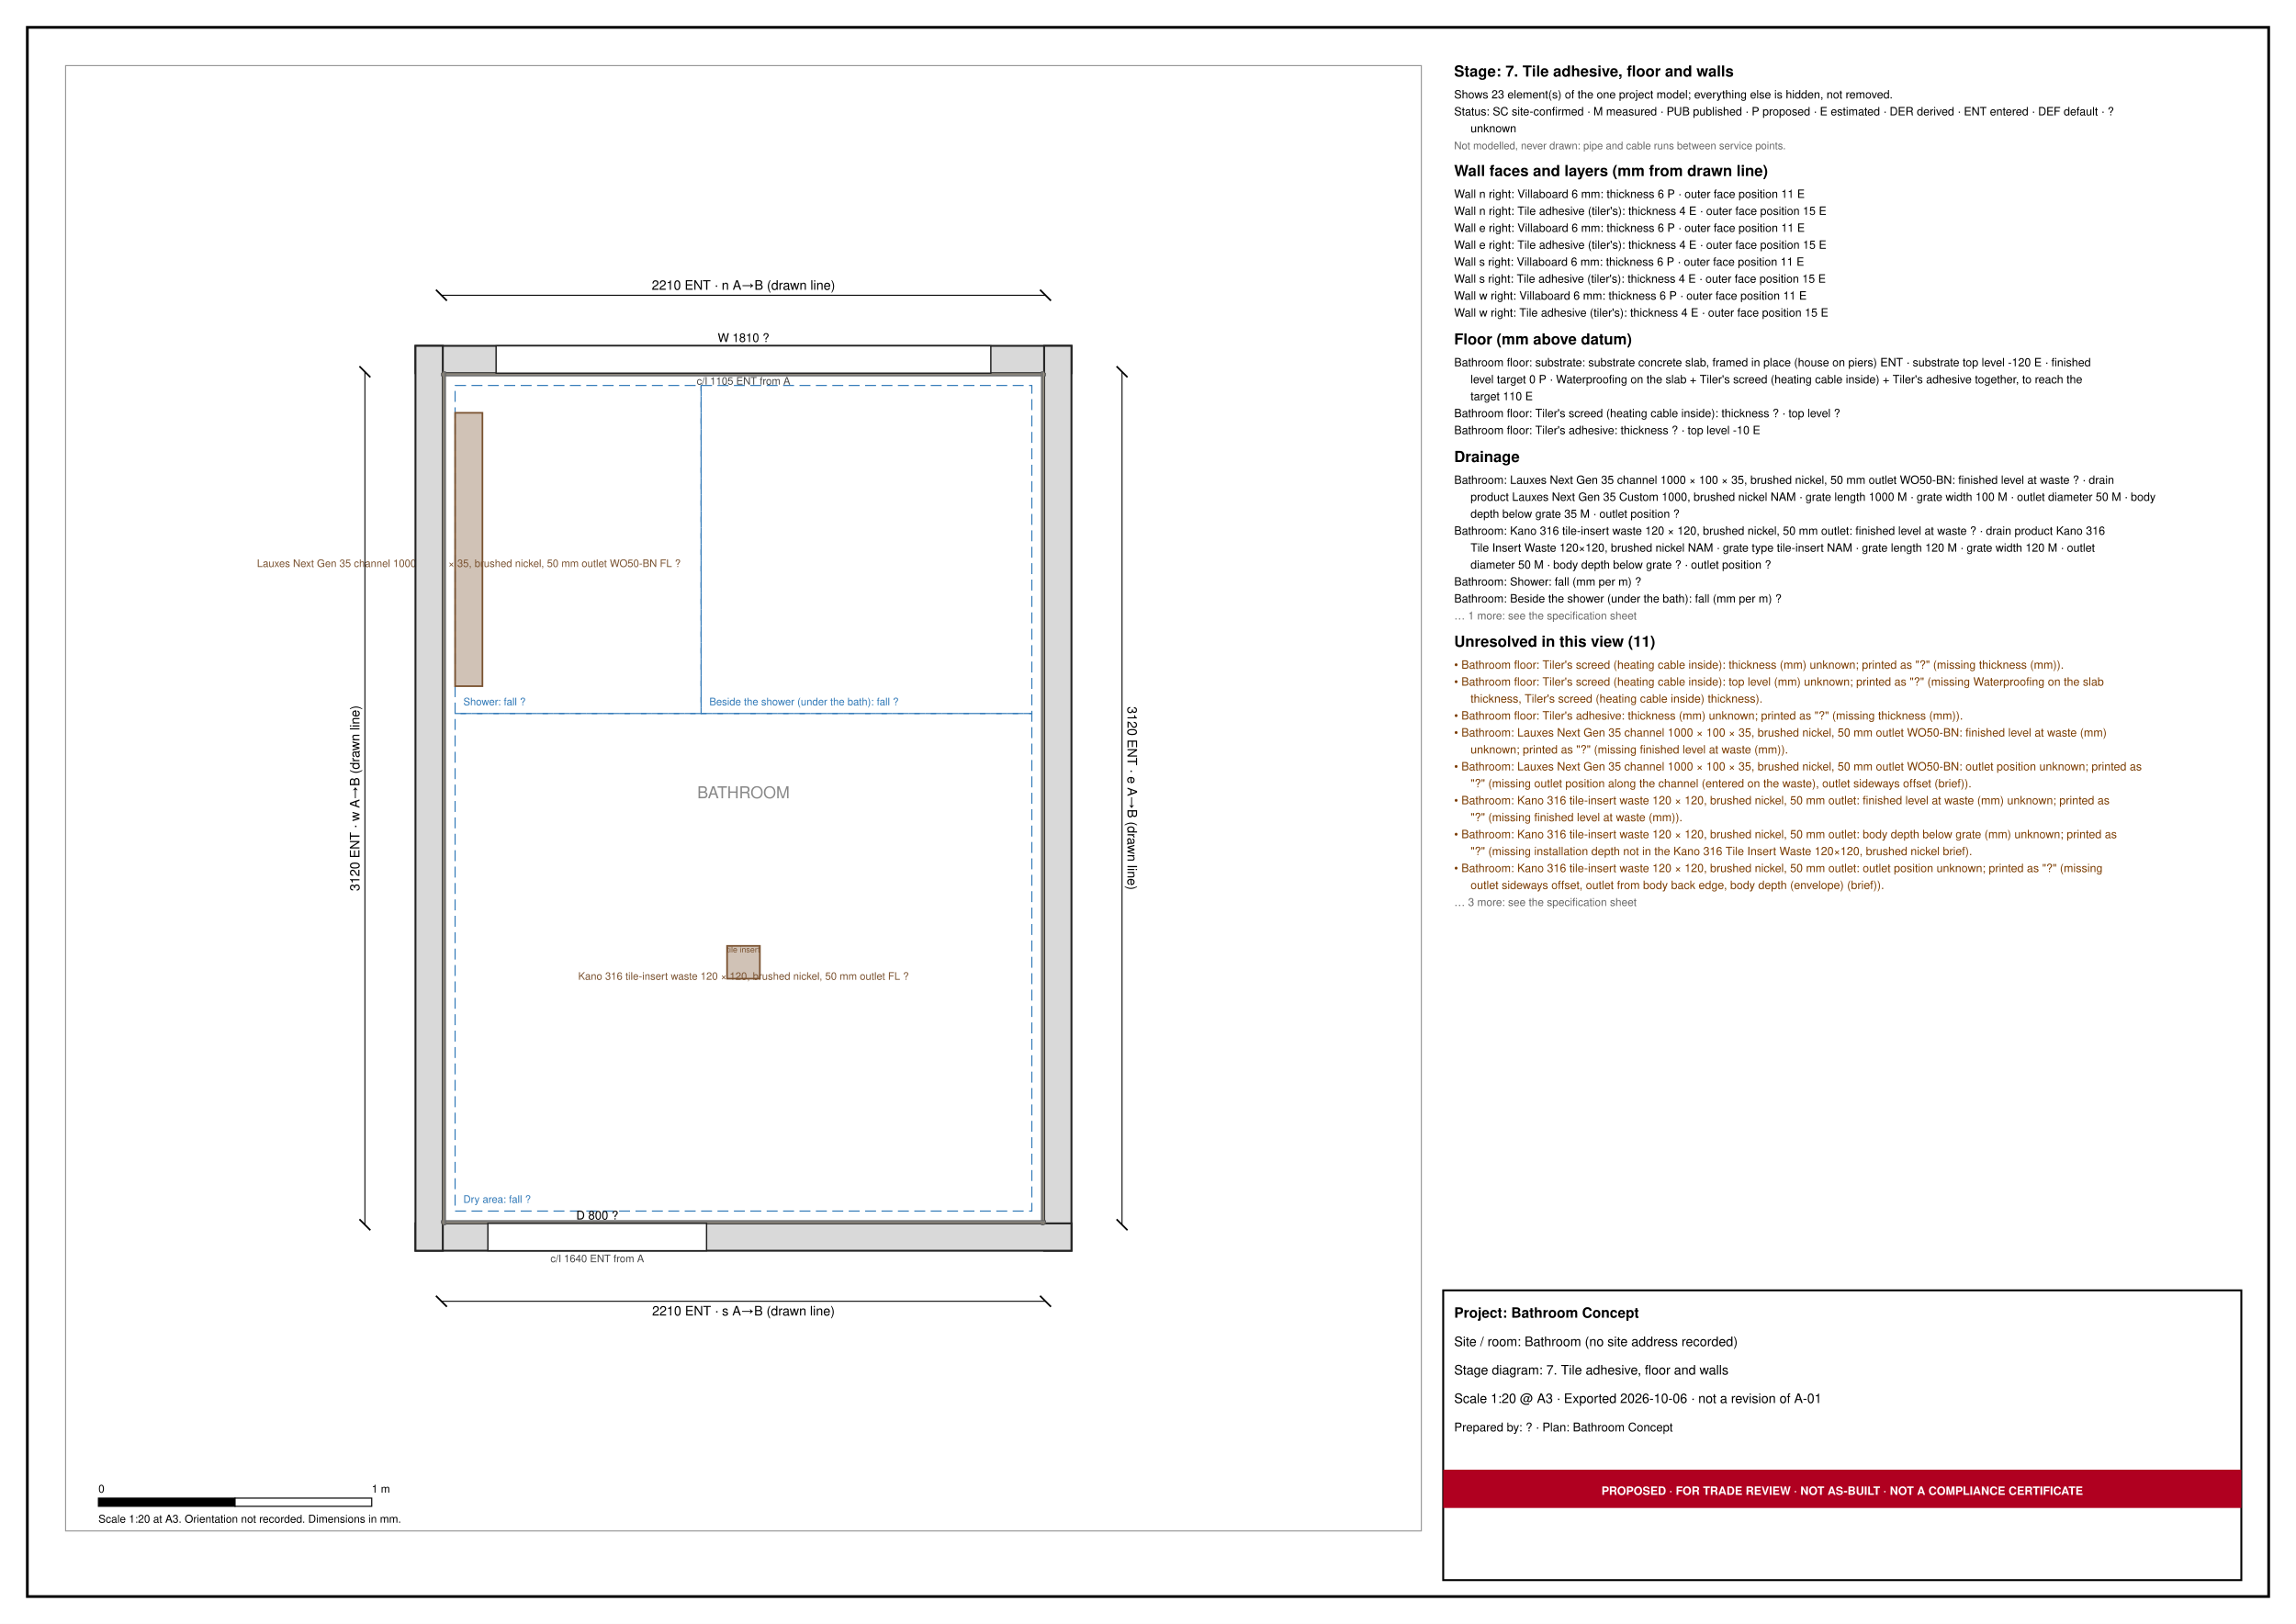
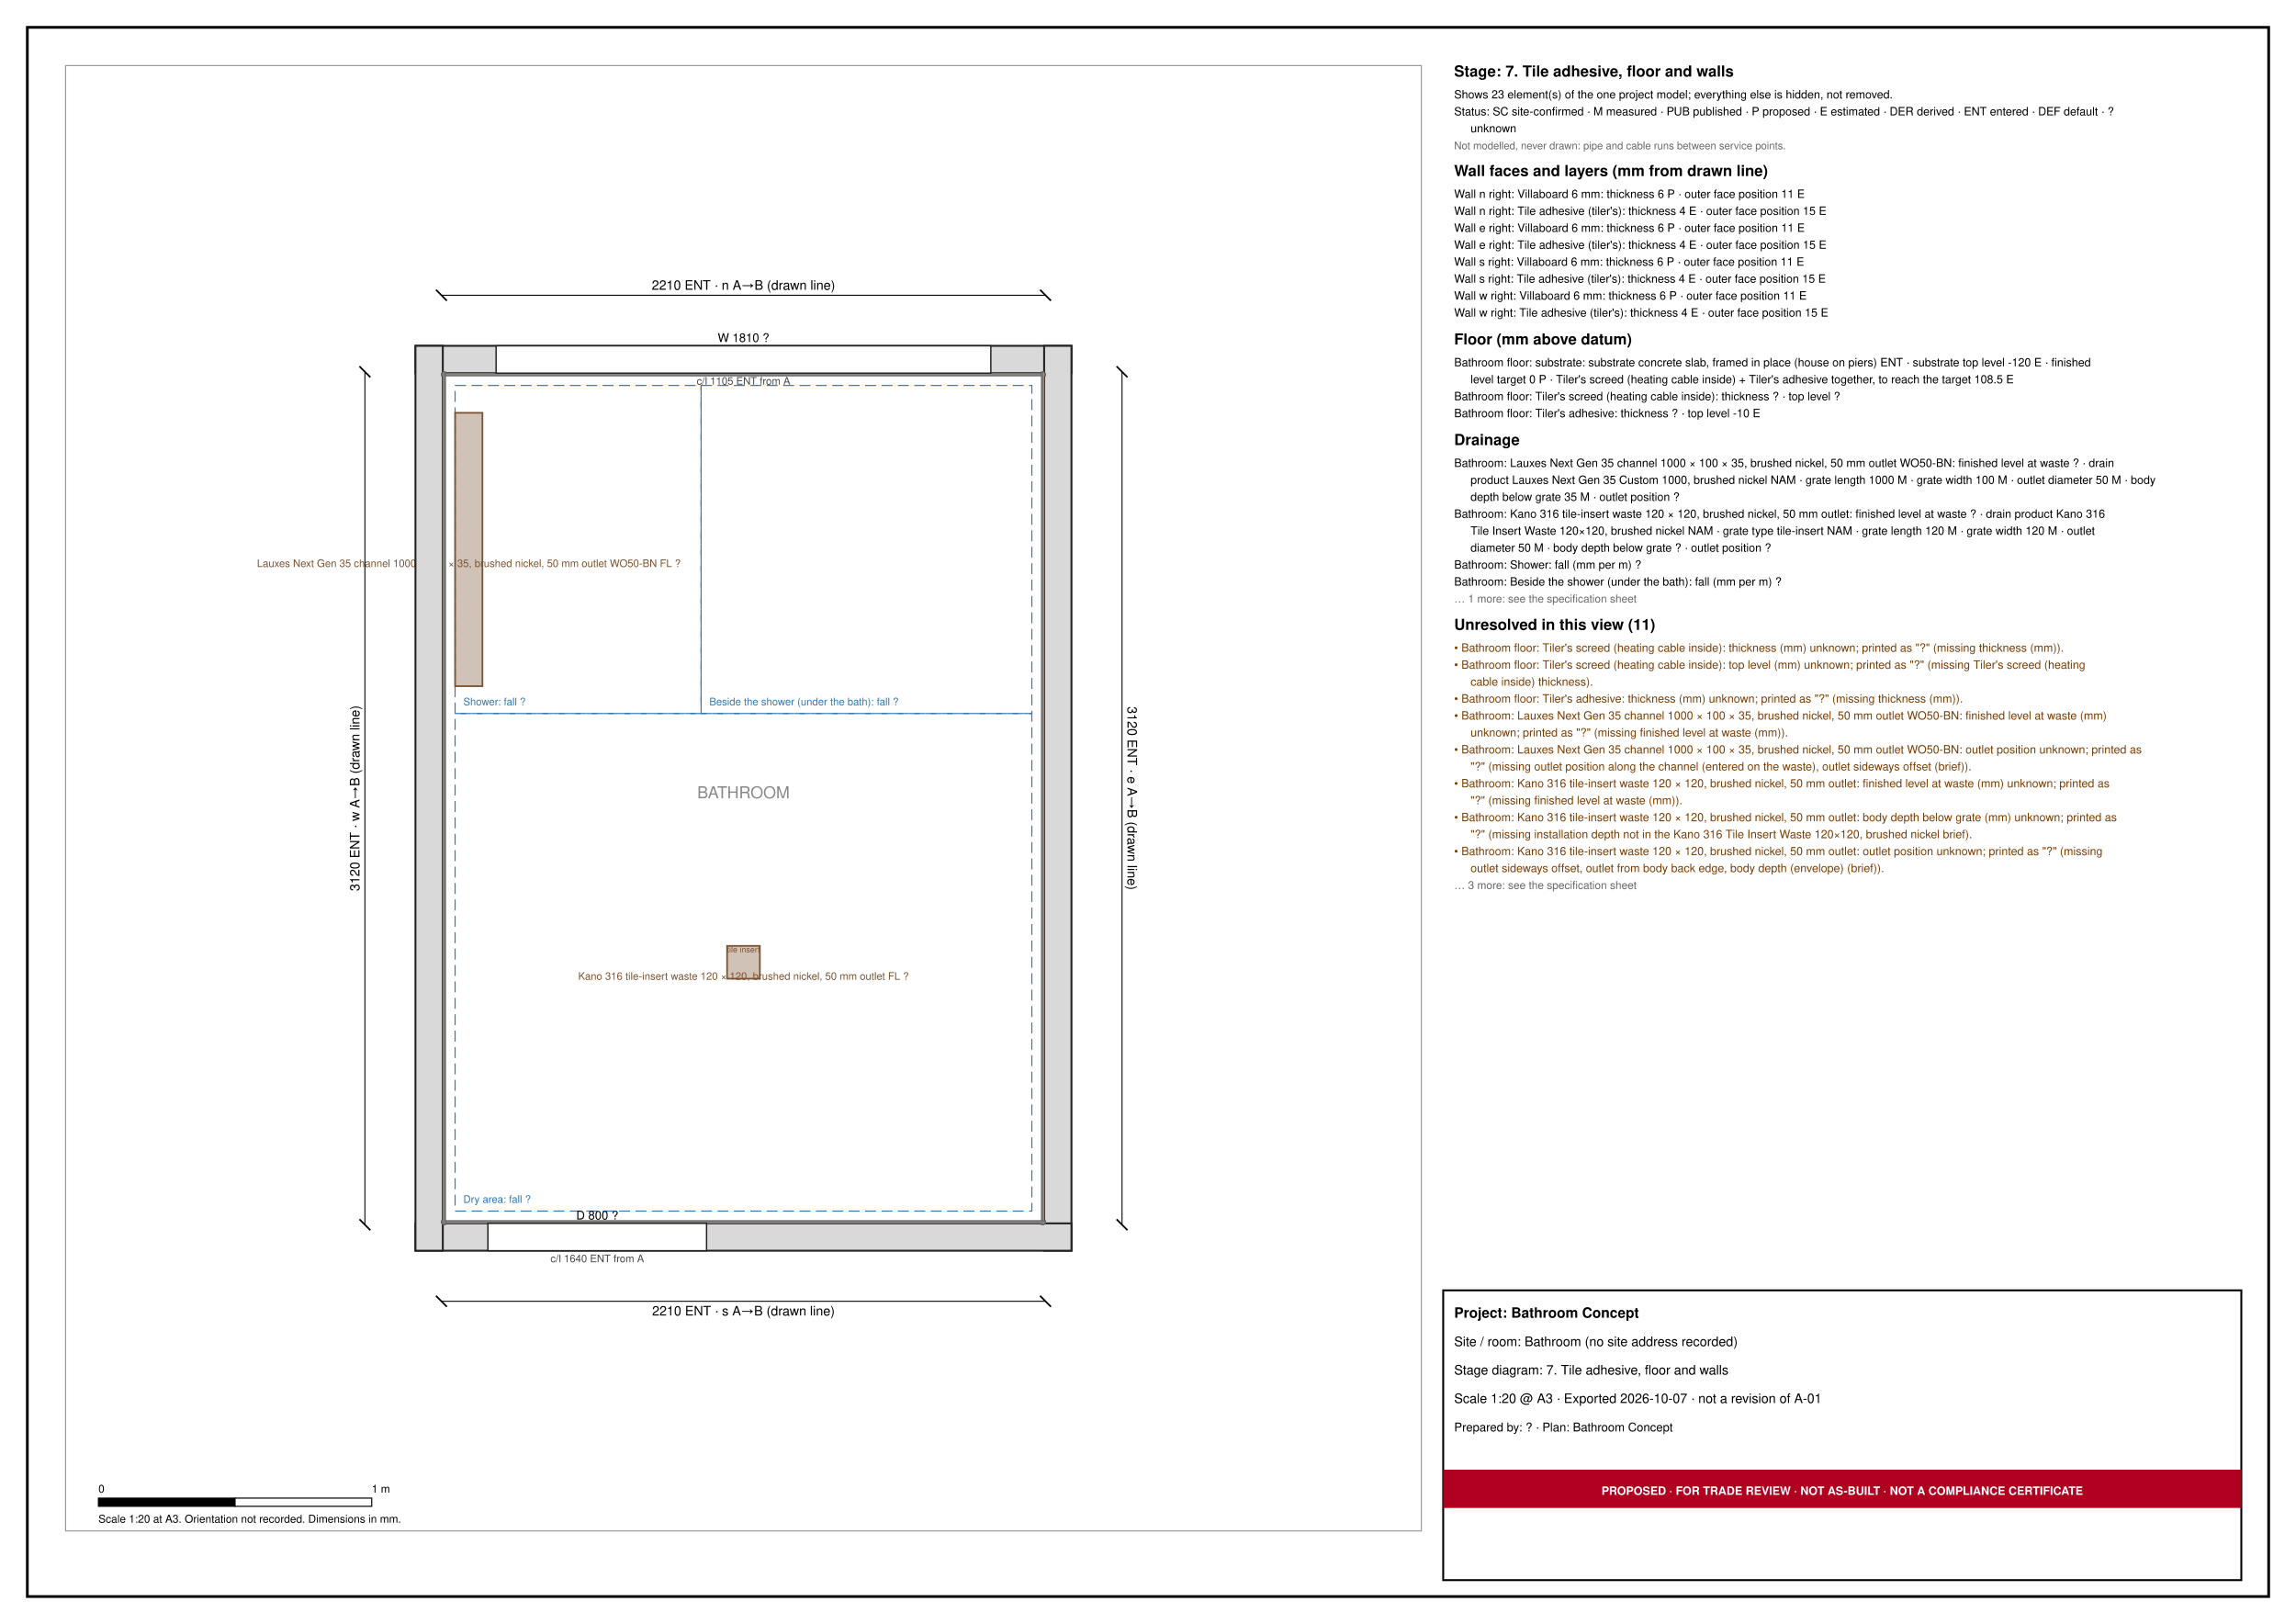
<svg xmlns="http://www.w3.org/2000/svg" width="420mm" height="297mm" viewBox="0 0 420 297" font-family="Helvetica, Arial, sans-serif" data-sheet="stage-view" data-scale="20">
  <rect width="420" height="297" fill="#fff" />
  <rect x="5" y="5" width="410" height="287" fill="none" stroke="#000" stroke-width="0.5" />
  <rect x="12" y="12" width="248" height="268" fill="none" stroke="#999" stroke-width="0.2" />
  <text x="136" y="146" font-size="3" text-anchor="middle" fill="#888" data-element="room:bathroom">BATHROOM</text>
  <rect x="83.25" y="70.5" width="45" height="60" fill="none" stroke="#2f78b7" stroke-width="0.2" stroke-dasharray="2 1" data-element="room:bathroom:plane:shower" />
  <text x="84.75" y="129" font-size="1.9" fill="#2f78b7">Shower: fall ?</text>
  <rect x="128.25" y="70.5" width="60.5" height="60" fill="none" stroke="#2f78b7" stroke-width="0.2" stroke-dasharray="2 1" data-element="room:bathroom:plane:bath_side" />
  <text x="129.75" y="129" font-size="1.9" fill="#2f78b7">Beside the shower (under the bath): fall ?</text>
  <rect x="83.25" y="130.5" width="105.5" height="91" fill="none" stroke="#2f78b7" stroke-width="0.2" stroke-dasharray="2 1" data-element="room:bathroom:plane:dry" />
  <text x="84.75" y="220" font-size="1.9" fill="#2f78b7">Dry area: fall ?</text>
  <polygon points="88.25,75.5 88.25,125.5 83.25,125.5 83.25,75.5" fill="#7a5230" fill-opacity="0.35" stroke="#7a5230" stroke-width="0.3" data-grate="1" data-element="room:bathroom:waste:linear_drain" />
  <text x="85.75" y="103.7" font-size="1.9" text-anchor="middle" fill="#7a5230">Lauxes Next Gen 35 channel 1000 × 100 × 35, brushed nickel, 50 mm outlet WO50-BN FL ?</text>
  <polygon points="133,173 139,173 139,179 133,179" fill="#7a5230" fill-opacity="0.35" stroke="#7a5230" stroke-width="0.3" data-grate="1" data-element="room:bathroom:waste:square_waste" />
  <text x="136" y="174.2" font-size="1.5" text-anchor="middle" fill="#7a5230">tile insert</text>
  <text x="136" y="179.2" font-size="1.9" text-anchor="middle" fill="#7a5230">Kano 316 tile-insert waste 120 × 120, brushed nickel, 50 mm outlet FL ?</text>
  <polygon points="196,68.25 76,68.25 76,63.25 196,63.25" fill="#d9d9d9" stroke="#222" stroke-width="0.35" data-element="wall:wall_n" />
  <polygon points="191,228.75 191,63.25 196,63.25 196,228.75" fill="#d9d9d9" stroke="#222" stroke-width="0.35" data-element="wall:wall_e" />
  <polygon points="76,223.75 196,223.75 196,228.75 76,228.75" fill="#d9d9d9" stroke="#222" stroke-width="0.35" data-element="wall:wall_s" />
  <polygon points="81,63.25 81,228.75 76,228.75 76,63.25" fill="#d9d9d9" stroke="#222" stroke-width="0.35" data-element="wall:wall_w" />
  <polygon points="80.75,68.25 191.25,68.25 191.25,68.55 80.75,68.55" fill="#f3e3c3" stroke="#555" stroke-width="0.15" data-element="wall:wall_n:right:wall_n_board" />
  <polygon points="80.75,68.55 191.25,68.55 191.25,68.75 80.75,68.75" fill="#cfcfcf" stroke="#555" stroke-width="0.15" data-element="wall:wall_n:right:wall_n_adhesive" />
  <polygon points="191,68 191,224 190.7,224 190.7,68" fill="#f3e3c3" stroke="#555" stroke-width="0.15" data-element="wall:wall_e:right:wall_e_board" />
  <polygon points="190.7,68 190.7,224 190.5,224 190.5,68" fill="#cfcfcf" stroke="#555" stroke-width="0.15" data-element="wall:wall_e:right:wall_e_adhesive" />
  <polygon points="191.25,223.75 80.75,223.75 80.75,223.45 191.25,223.45" fill="#f3e3c3" stroke="#555" stroke-width="0.15" data-element="wall:wall_s:right:wall_s_board" />
  <polygon points="191.25,223.45 80.75,223.45 80.75,223.25 191.25,223.25" fill="#cfcfcf" stroke="#555" stroke-width="0.15" data-element="wall:wall_s:right:wall_s_adhesive" />
  <polygon points="81,224 81,68 81.3,68 81.3,224" fill="#f3e3c3" stroke="#555" stroke-width="0.15" data-element="wall:wall_w:right:wall_w_board" />
  <polygon points="81.3,224 81.3,68 81.5,68 81.5,224" fill="#cfcfcf" stroke="#555" stroke-width="0.15" data-element="wall:wall_w:right:wall_w_adhesive" />
  <polygon points="90.75,63.25 181.25,63.25 181.25,68.25 90.75,68.25" fill="#fff" stroke="#222" stroke-width="0.25" data-element="opening:window_n" />
  <text x="136" y="62.55" font-size="2.2" text-anchor="middle">W 1810 ?</text>
  <text x="136" y="70.35" font-size="1.9" text-anchor="middle" fill="#444">c/l 1105 ENT from A</text>
  <polygon points="129.25,228.75 89.25,228.75 89.25,223.75 129.25,223.75" fill="#fff" stroke="#222" stroke-width="0.25" data-element="opening:door_s" />
  <text x="109.25" y="223.05" font-size="2.2" text-anchor="middle">D 800 ?</text>
  <text x="109.25" y="230.85" font-size="1.9" text-anchor="middle" fill="#444">c/l 1640 ENT from A</text>
  <line x1="80.75" y1="54" x2="191.25" y2="54" stroke="#000" stroke-width="0.18" />
  <line x1="79.75" y1="53" x2="81.75" y2="55" stroke="#000" stroke-width="0.3" />
  <line x1="190.25" y1="53" x2="192.25" y2="55" stroke="#000" stroke-width="0.3" />
  <text x="136" y="52.2" font-size="2.4" text-anchor="middle" dominant-baseline="middle" transform="rotate(0 136 52.2)" data-dim="wall_n">2210 ENT · n A→B (drawn line)</text>
  <line x1="205.25" y1="68" x2="205.25" y2="224" stroke="#000" stroke-width="0.18" />
  <line x1="204.25" y1="67" x2="206.25" y2="69" stroke="#000" stroke-width="0.3" />
  <line x1="204.25" y1="223" x2="206.25" y2="225" stroke="#000" stroke-width="0.3" />
  <text x="207.05" y="146" font-size="2.4" text-anchor="middle" dominant-baseline="middle" transform="rotate(90 207.05 146)" data-dim="wall_e">3120 ENT · e A→B (drawn line)</text>
  <line x1="191.25" y1="238" x2="80.75" y2="238" stroke="#000" stroke-width="0.18" />
  <line x1="190.25" y1="237" x2="192.25" y2="239" stroke="#000" stroke-width="0.3" />
  <line x1="79.75" y1="237" x2="81.75" y2="239" stroke="#000" stroke-width="0.3" />
  <text x="136" y="239.8" font-size="2.4" text-anchor="middle" dominant-baseline="middle" transform="rotate(360 136 239.8)" data-dim="wall_s">2210 ENT · s A→B (drawn line)</text>
  <line x1="66.75" y1="224" x2="66.75" y2="68" stroke="#000" stroke-width="0.18" />
  <line x1="65.75" y1="223" x2="67.75" y2="225" stroke="#000" stroke-width="0.3" />
  <line x1="65.75" y1="67" x2="67.75" y2="69" stroke="#000" stroke-width="0.3" />
  <text x="64.95" y="146" font-size="2.4" text-anchor="middle" dominant-baseline="middle" transform="rotate(-90 64.95 146)" data-dim="wall_w">3120 ENT · w A→B (drawn line)</text>
  <rect x="18" y="274" width="25" height="1.5" fill="#000" stroke="#000" stroke-width="0.2" />
  <rect x="43" y="274" width="25" height="1.5" fill="#fff" stroke="#000" stroke-width="0.2" />
  <text x="18" y="273" font-size="2">0</text>
  <text x="68" y="273" font-size="2">1 m</text>
  <text x="18" y="278.5" font-size="2">Scale 1:20 at A3. Orientation not recorded. Dimensions in mm.</text>
  <text x="266" y="14" font-size="2.8" font-weight="bold">Stage: 7. Tile adhesive, floor and walls</text>
  <text x="266" y="18" font-size="2.1">Shows 23 element(s) of the one project model; everything else is hidden, not removed.</text>
  <text x="266" y="21.1" font-size="2.1">Status: SC site-confirmed · M measured · PUB published · P proposed · E estimated · DER derived · ENT entered · DEF default · ?</text>
  <text x="269" y="24.2" font-size="2.1">unknown</text>
  <text x="266" y="27.3" font-size="1.9" fill="#666">Not modelled, never drawn: pipe and cable runs between service points.</text>
  <text x="266" y="32.2" font-size="2.8" font-weight="bold">Wall faces and layers (mm from drawn line)</text>
  <text x="266" y="36.2" font-size="2.1" data-element="wall:wall_n:right:wall_n_board">Wall n right: Villaboard 6 mm: thickness 6 P · outer face position 11 E</text>
  <text x="266" y="39.3" font-size="2.1" data-element="wall:wall_n:right:wall_n_adhesive">Wall n right: Tile adhesive (tiler's): thickness 4 E · outer face position 15 E</text>
  <text x="266" y="42.4" font-size="2.1" data-element="wall:wall_e:right:wall_e_board">Wall e right: Villaboard 6 mm: thickness 6 P · outer face position 11 E</text>
  <text x="266" y="45.5" font-size="2.1" data-element="wall:wall_e:right:wall_e_adhesive">Wall e right: Tile adhesive (tiler's): thickness 4 E · outer face position 15 E</text>
  <text x="266" y="48.6" font-size="2.1" data-element="wall:wall_s:right:wall_s_board">Wall s right: Villaboard 6 mm: thickness 6 P · outer face position 11 E</text>
  <text x="266" y="51.7" font-size="2.1" data-element="wall:wall_s:right:wall_s_adhesive">Wall s right: Tile adhesive (tiler's): thickness 4 E · outer face position 15 E</text>
  <text x="266" y="54.8" font-size="2.1" data-element="wall:wall_w:right:wall_w_board">Wall w right: Villaboard 6 mm: thickness 6 P · outer face position 11 E</text>
  <text x="266" y="57.9" font-size="2.1" data-element="wall:wall_w:right:wall_w_adhesive">Wall w right: Tile adhesive (tiler's): thickness 4 E · outer face position 15 E</text>
  <text x="266" y="63" font-size="2.8" font-weight="bold">Floor (mm above datum)</text>
  <text x="266" y="67" font-size="2.1" data-element="room:bathroom:substrate">Bathroom floor: substrate: substrate concrete slab, framed in place (house on piers) ENT · substrate top level -120 E · finished</text>
-   <text x="269" y="70.1" font-size="2.1" data-element="room:bathroom:substrate">level target 0 P · Waterproofing on the slab + Tiler's screed (heating cable inside) + Tiler's adhesive together, to reach the</text>
-   <text x="269" y="73.2" font-size="2.1" data-element="room:bathroom:substrate">target 110 E</text>
-   <text x="266" y="76.3" font-size="2.1" data-element="room:bathroom:floor:floor_screed">Bathroom floor: Tiler's screed (heating cable inside): thickness ? · top level ?</text>
-   <text x="266" y="79.4" font-size="2.1" data-element="room:bathroom:floor:floor_adhesive">Bathroom floor: Tiler's adhesive: thickness ? · top level -10 E</text>
-   <text x="266" y="84.5" font-size="2.8" font-weight="bold">Drainage</text>
-   <text x="266" y="88.5" font-size="2.1" data-element="room:bathroom:waste:linear_drain">Bathroom: Lauxes Next Gen 35 channel 1000 × 100 × 35, brushed nickel, 50 mm outlet WO50-BN: finished level at waste ? · drain</text>
-   <text x="269" y="91.6" font-size="2.1" data-element="room:bathroom:waste:linear_drain">product Lauxes Next Gen 35 Custom 1000, brushed nickel NAM · grate length 1000 M · grate width 100 M · outlet diameter 50 M · body</text>
-   <text x="269" y="94.7" font-size="2.1" data-element="room:bathroom:waste:linear_drain">depth below grate 35 M · outlet position ?</text>
-   <text x="266" y="97.8" font-size="2.1" data-element="room:bathroom:waste:square_waste">Bathroom: Kano 316 tile-insert waste 120 × 120, brushed nickel, 50 mm outlet: finished level at waste ? · drain product Kano 316</text>
-   <text x="269" y="100.9" font-size="2.1" data-element="room:bathroom:waste:square_waste">Tile Insert Waste 120×120, brushed nickel NAM · grate type tile-insert NAM · grate length 120 M · grate width 120 M · outlet</text>
-   <text x="269" y="104" font-size="2.1" data-element="room:bathroom:waste:square_waste">diameter 50 M · body depth below grate ? · outlet position ?</text>
-   <text x="266" y="107.1" font-size="2.1" data-element="room:bathroom:plane:shower">Bathroom: Shower: fall (mm per m) ?</text>
-   <text x="266" y="110.2" font-size="2.1" data-element="room:bathroom:plane:bath_side">Bathroom: Beside the shower (under the bath): fall (mm per m) ?</text>
-   <text x="266" y="113.3" font-size="2" fill="#666">… 1 more: see the specification sheet</text>
-   <text x="266" y="118.3" font-size="2.8" font-weight="bold">Unresolved in this view (11)</text>
-   <text x="266" y="122.3" font-size="2.1" fill="#7a3b00">• Bathroom floor: Tiler's screed (heating cable inside): thickness (mm) unknown; printed as "?" (missing thickness (mm)).</text>
-   <text x="266" y="125.4" font-size="2.1" fill="#7a3b00">• Bathroom floor: Tiler's screed (heating cable inside): top level (mm) unknown; printed as "?" (missing Waterproofing on the slab</text>
-   <text x="269" y="128.5" font-size="2.1" fill="#7a3b00">thickness, Tiler's screed (heating cable inside) thickness).</text>
-   <text x="266" y="131.6" font-size="2.1" fill="#7a3b00">• Bathroom floor: Tiler's adhesive: thickness (mm) unknown; printed as "?" (missing thickness (mm)).</text>
-   <text x="266" y="134.7" font-size="2.1" fill="#7a3b00">• Bathroom: Lauxes Next Gen 35 channel 1000 × 100 × 35, brushed nickel, 50 mm outlet WO50-BN: finished level at waste (mm)</text>
-   <text x="269" y="137.8" font-size="2.1" fill="#7a3b00">unknown; printed as "?" (missing finished level at waste (mm)).</text>
-   <text x="266" y="140.9" font-size="2.1" fill="#7a3b00">• Bathroom: Lauxes Next Gen 35 channel 1000 × 100 × 35, brushed nickel, 50 mm outlet WO50-BN: outlet position unknown; printed as</text>
-   <text x="269" y="144" font-size="2.1" fill="#7a3b00">"?" (missing outlet position along the channel (entered on the waste), outlet sideways offset (brief)).</text>
-   <text x="266" y="147.1" font-size="2.1" fill="#7a3b00">• Bathroom: Kano 316 tile-insert waste 120 × 120, brushed nickel, 50 mm outlet: finished level at waste (mm) unknown; printed as</text>
-   <text x="269" y="150.2" font-size="2.1" fill="#7a3b00">"?" (missing finished level at waste (mm)).</text>
-   <text x="266" y="153.3" font-size="2.1" fill="#7a3b00">• Bathroom: Kano 316 tile-insert waste 120 × 120, brushed nickel, 50 mm outlet: body depth below grate (mm) unknown; printed as</text>
-   <text x="269" y="156.4" font-size="2.1" fill="#7a3b00">"?" (missing installation depth not in the Kano 316 Tile Insert Waste 120×120, brushed nickel brief).</text>
-   <text x="266" y="159.5" font-size="2.1" fill="#7a3b00">• Bathroom: Kano 316 tile-insert waste 120 × 120, brushed nickel, 50 mm outlet: outlet position unknown; printed as "?" (missing</text>
-   <text x="269" y="162.6" font-size="2.1" fill="#7a3b00">outlet sideways offset, outlet from body back edge, body depth (envelope) (brief)).</text>
-   <text x="266" y="165.7" font-size="2" fill="#666">… 3 more: see the specification sheet</text>
+   <text x="269" y="70.1" font-size="2.1" data-element="room:bathroom:substrate">level target 0 P · Tiler's screed (heating cable inside) + Tiler's adhesive together, to reach the target 108.5 E</text>
+   <text x="266" y="73.2" font-size="2.1" data-element="room:bathroom:floor:floor_screed">Bathroom floor: Tiler's screed (heating cable inside): thickness ? · top level ?</text>
+   <text x="266" y="76.3" font-size="2.1" data-element="room:bathroom:floor:floor_adhesive">Bathroom floor: Tiler's adhesive: thickness ? · top level -10 E</text>
+   <text x="266" y="81.4" font-size="2.8" font-weight="bold">Drainage</text>
+   <text x="266" y="85.4" font-size="2.1" data-element="room:bathroom:waste:linear_drain">Bathroom: Lauxes Next Gen 35 channel 1000 × 100 × 35, brushed nickel, 50 mm outlet WO50-BN: finished level at waste ? · drain</text>
+   <text x="269" y="88.5" font-size="2.1" data-element="room:bathroom:waste:linear_drain">product Lauxes Next Gen 35 Custom 1000, brushed nickel NAM · grate length 1000 M · grate width 100 M · outlet diameter 50 M · body</text>
+   <text x="269" y="91.6" font-size="2.1" data-element="room:bathroom:waste:linear_drain">depth below grate 35 M · outlet position ?</text>
+   <text x="266" y="94.7" font-size="2.1" data-element="room:bathroom:waste:square_waste">Bathroom: Kano 316 tile-insert waste 120 × 120, brushed nickel, 50 mm outlet: finished level at waste ? · drain product Kano 316</text>
+   <text x="269" y="97.8" font-size="2.1" data-element="room:bathroom:waste:square_waste">Tile Insert Waste 120×120, brushed nickel NAM · grate type tile-insert NAM · grate length 120 M · grate width 120 M · outlet</text>
+   <text x="269" y="100.9" font-size="2.1" data-element="room:bathroom:waste:square_waste">diameter 50 M · body depth below grate ? · outlet position ?</text>
+   <text x="266" y="104" font-size="2.1" data-element="room:bathroom:plane:shower">Bathroom: Shower: fall (mm per m) ?</text>
+   <text x="266" y="107.1" font-size="2.1" data-element="room:bathroom:plane:bath_side">Bathroom: Beside the shower (under the bath): fall (mm per m) ?</text>
+   <text x="266" y="110.2" font-size="2" fill="#666">… 1 more: see the specification sheet</text>
+   <text x="266" y="115.2" font-size="2.8" font-weight="bold">Unresolved in this view (11)</text>
+   <text x="266" y="119.2" font-size="2.1" fill="#7a3b00">• Bathroom floor: Tiler's screed (heating cable inside): thickness (mm) unknown; printed as "?" (missing thickness (mm)).</text>
+   <text x="266" y="122.3" font-size="2.1" fill="#7a3b00">• Bathroom floor: Tiler's screed (heating cable inside): top level (mm) unknown; printed as "?" (missing Tiler's screed (heating</text>
+   <text x="269" y="125.4" font-size="2.1" fill="#7a3b00">cable inside) thickness).</text>
+   <text x="266" y="128.5" font-size="2.1" fill="#7a3b00">• Bathroom floor: Tiler's adhesive: thickness (mm) unknown; printed as "?" (missing thickness (mm)).</text>
+   <text x="266" y="131.6" font-size="2.1" fill="#7a3b00">• Bathroom: Lauxes Next Gen 35 channel 1000 × 100 × 35, brushed nickel, 50 mm outlet WO50-BN: finished level at waste (mm)</text>
+   <text x="269" y="134.7" font-size="2.1" fill="#7a3b00">unknown; printed as "?" (missing finished level at waste (mm)).</text>
+   <text x="266" y="137.8" font-size="2.1" fill="#7a3b00">• Bathroom: Lauxes Next Gen 35 channel 1000 × 100 × 35, brushed nickel, 50 mm outlet WO50-BN: outlet position unknown; printed as</text>
+   <text x="269" y="140.9" font-size="2.1" fill="#7a3b00">"?" (missing outlet position along the channel (entered on the waste), outlet sideways offset (brief)).</text>
+   <text x="266" y="144" font-size="2.1" fill="#7a3b00">• Bathroom: Kano 316 tile-insert waste 120 × 120, brushed nickel, 50 mm outlet: finished level at waste (mm) unknown; printed as</text>
+   <text x="269" y="147.1" font-size="2.1" fill="#7a3b00">"?" (missing finished level at waste (mm)).</text>
+   <text x="266" y="150.2" font-size="2.1" fill="#7a3b00">• Bathroom: Kano 316 tile-insert waste 120 × 120, brushed nickel, 50 mm outlet: body depth below grate (mm) unknown; printed as</text>
+   <text x="269" y="153.3" font-size="2.1" fill="#7a3b00">"?" (missing installation depth not in the Kano 316 Tile Insert Waste 120×120, brushed nickel brief).</text>
+   <text x="266" y="156.4" font-size="2.1" fill="#7a3b00">• Bathroom: Kano 316 tile-insert waste 120 × 120, brushed nickel, 50 mm outlet: outlet position unknown; printed as "?" (missing</text>
+   <text x="269" y="159.5" font-size="2.1" fill="#7a3b00">outlet sideways offset, outlet from body back edge, body depth (envelope) (brief)).</text>
+   <text x="266" y="162.6" font-size="2" fill="#666">… 3 more: see the specification sheet</text>
  <rect x="264" y="236" width="146" height="53" fill="none" stroke="#000" stroke-width="0.35" />
  <text x="266" y="241" font-size="2.6" font-weight="bold">Project: Bathroom Concept</text>
  <text x="266" y="246.2" font-size="2.4">Site / room: Bathroom (no site address recorded)</text>
  <text x="266" y="251.4" font-size="2.4">Stage diagram: 7. Tile adhesive, floor and walls</text>
-   <text x="266" y="256.6" font-size="2.4">Scale 1:20 @ A3 · Exported 2026-10-06 · not a revision of A-01</text>
+   <text x="266" y="256.6" font-size="2.4">Scale 1:20 @ A3 · Exported 2026-10-07 · not a revision of A-01</text>
  <text x="266" y="261.8" font-size="2.2">Prepared by: ? · Plan: Bathroom Concept</text>
  <text x="266" y="267" font-size="2.1" />
  <rect x="264" y="268.8" width="146" height="7" fill="#b00020" />
  <text x="337" y="273.4" font-size="2.1" text-anchor="middle" fill="#fff" font-weight="bold">PROPOSED · FOR TRADE REVIEW · NOT AS-BUILT · NOT A COMPLIANCE CERTIFICATE</text>
</svg>
